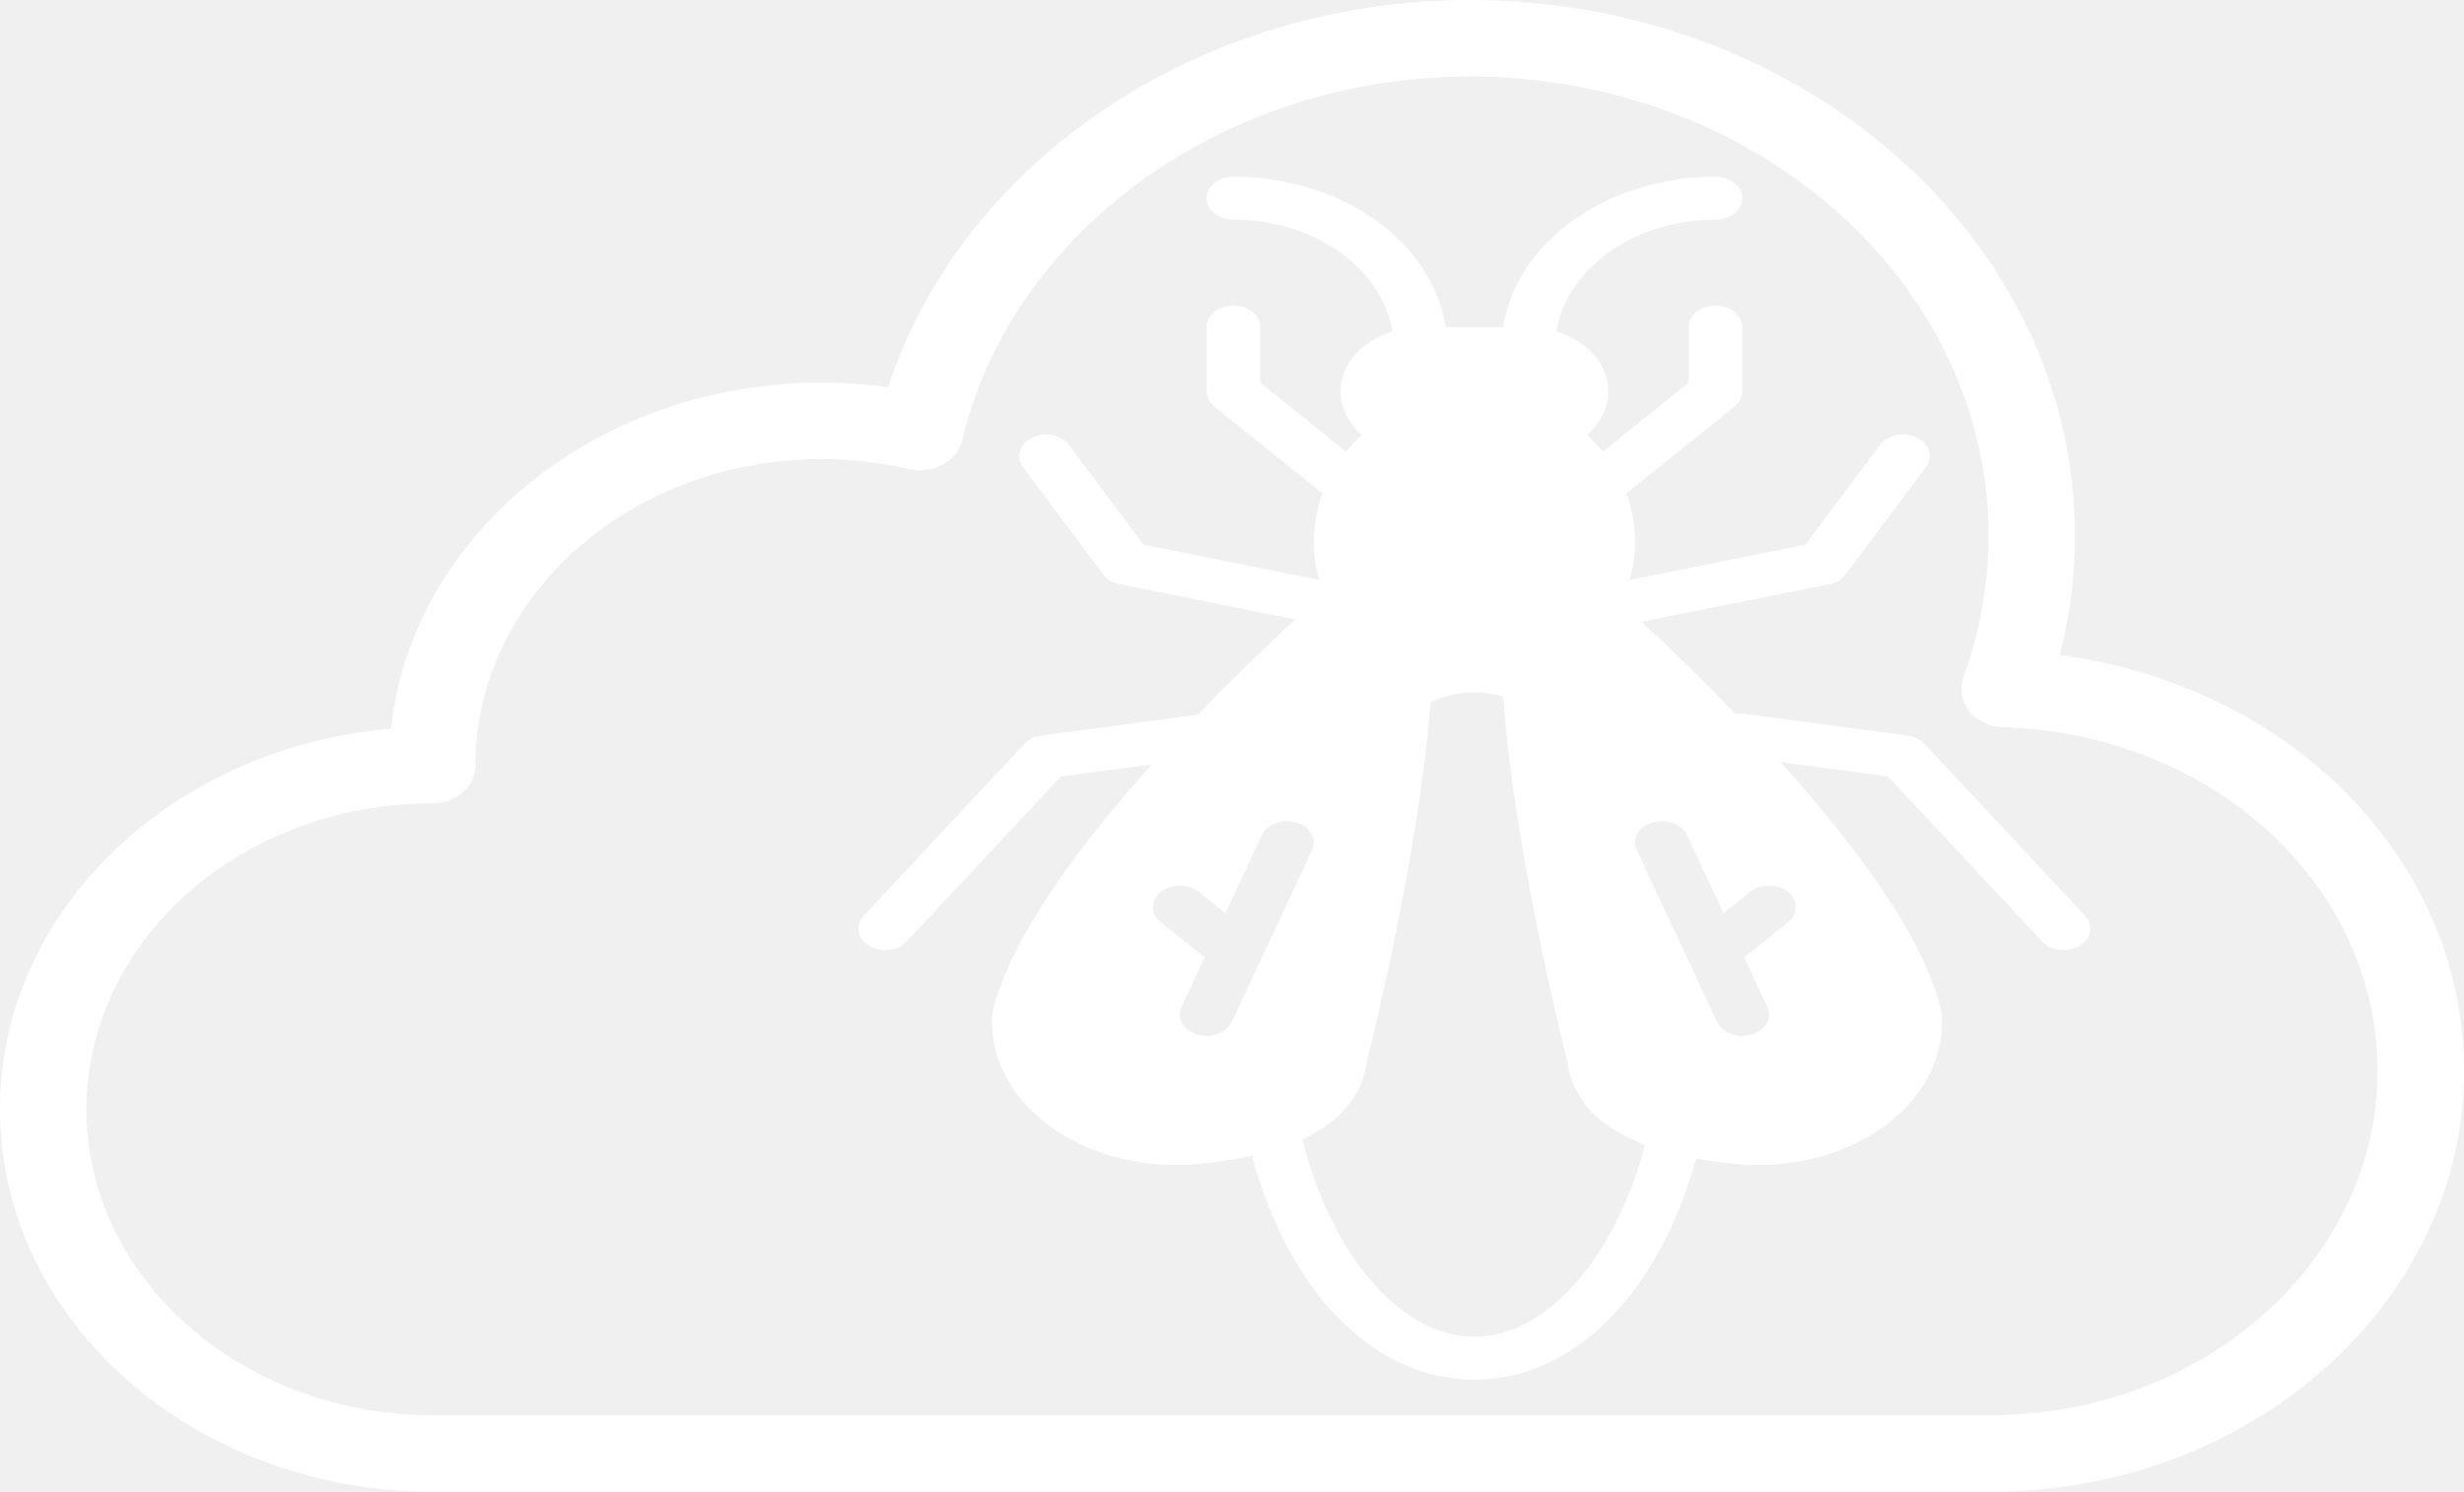
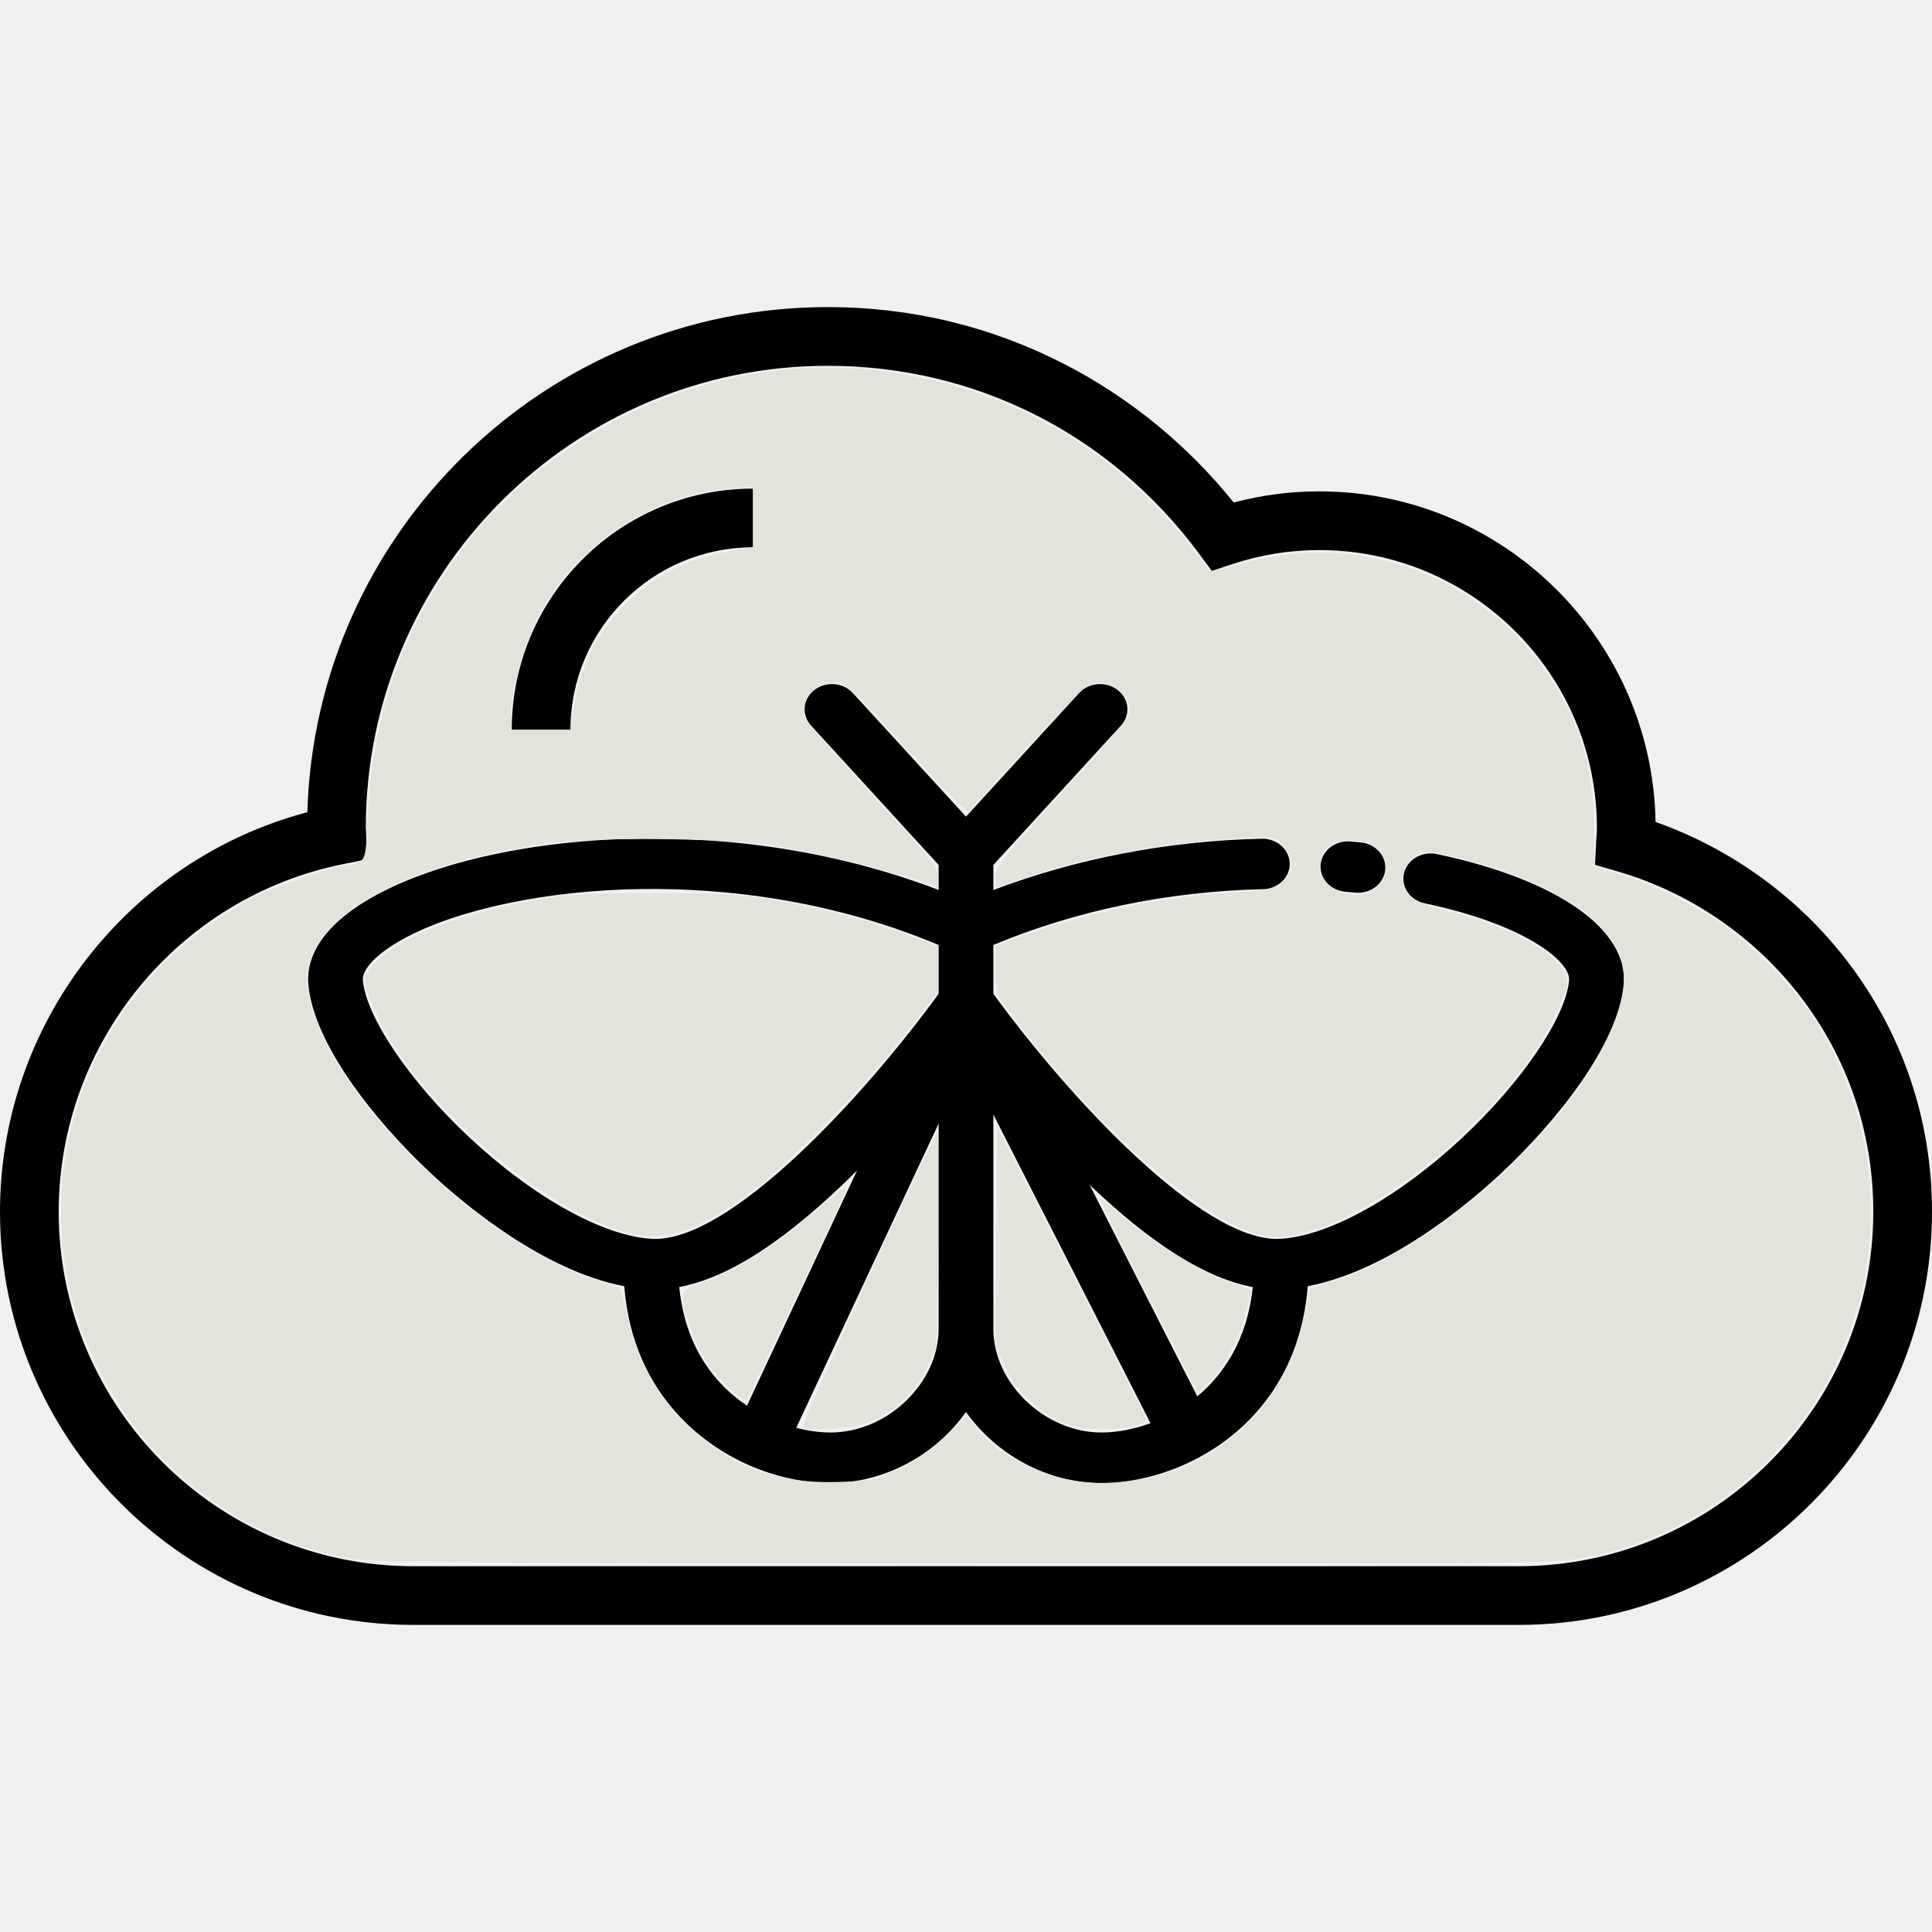
- <svg xmlns="http://www.w3.org/2000/svg" width="67.733mm" height="41.01mm" viewBox="0 0 67.733 41.01" version="1.1" id="svg21" xml:space="preserve">
-   <defs id="defs18" />
-   <g id="layer1" transform="translate(0,-13.36146)">
-     <g id="g84" transform="matrix(0.1322914,0,0,0.1171064,0,3.887436)" style="fill:#ffffff">
-       <g id="g29" style="fill:#ffffff">
-         <g id="g27" style="fill:#ffffff">
-           <path d="m 428.018,234.699 c 2.088,-9.158 3.14,-18.553 3.14,-28.044 0,-69.342 -56.412,-125.754 -125.754,-125.754 -56.057,0 -105.517,37.724 -120.855,90.895 -4.579,-0.711 -9.219,-1.07 -13.882,-1.07 -46.636,0 -85.088,35.728 -89.417,81.25 C 35.728,256.304 0,294.697 0,341.333 c 0,49.532 40.294,89.766 89.825,89.766 h 323.917 c 54.18,0 98.259,-44.559 98.259,-98.749 C 512,282.714 475.926,241.817 428.018,234.699 Z M 413.693,413.134 H 89.825 c -39.623,0 -71.86,-32.178 -71.86,-71.802 0,-39.622 32.237,-71.83 71.86,-71.83 4.961,0 8.982,-4.007 8.982,-8.967 0,-39.623 32.237,-71.853 71.86,-71.853 6.18,0 12.312,0.79 18.228,2.333 2.386,0.627 4.908,0.242 6.991,-1.043 2.088,-1.289 3.557,-3.381 4.07,-5.78 10.474,-49.443 54.825,-85.329 105.447,-85.329 59.434,0 107.789,48.356 107.789,107.791 0,11.355 -1.754,22.535 -5.215,33.224 -0.869,2.68 -0.43,5.61 1.184,7.917 1.614,2.307 4.219,3.724 7.031,3.829 43.649,1.588 77.842,37.016 77.842,80.726 0.001,44.339 -36.06,80.784 -80.341,80.784 z" id="path25" style="fill:#ffffff" />
-         </g>
+ <svg xmlns="http://www.w3.org/2000/svg" version="1.1" id="Layer_1" x="0px" y="0px" viewBox="0 0 512 512" style="enable-background:new 0 0 512 512;" xml:space="preserve">
+   <defs id="defs45" />
+   <g id="g10">
+     <g id="g8">
+       <g id="g6">
+         <path d="M489.579,254.766c-12.942-16.932-30.829-29.887-50.839-36.933c-0.828-48.454-40.501-87.618-89.148-87.618     c-7.618,0-15.213,0.993-22.647,2.958c-12.102-15.076-27.37-27.615-44.441-36.457c-19.642-10.173-40.881-15.331-63.127-15.331     c-74.705,0-135.736,59.676-137.931,133.859C33.885,227.82,0,271.349,0,321.107c0,60.383,49.125,109.508,109.508,109.508h292.983     C462.875,430.615,512,381.49,512,321.107C512,296.896,504.246,273.956,489.579,254.766z M402.491,415.061H109.508     c-51.806,0-93.953-42.147-93.953-93.953c0-44.549,31.647-83.274,75.248-92.079l6.342-1.281l-0.106-6.47     c-0.008-0.465-0.036-0.923-0.069-1.38c-0.012-0.173-0.031-0.344-0.031-0.52c0-67.512,54.925-122.437,122.436-122.437     c39.135,0,75.005,18.162,98.411,49.828l3.349,4.53l5.348-1.769c7.542-2.494,15.317-3.759,23.108-3.759     c40.587,0,73.606,33.019,73.606,73.607c0,0.645-0.05,1.382-0.103,2.164c-0.034,0.505-0.067,1.011-0.093,1.518l-0.303,6.145     l5.911,1.709c19.171,5.544,36.435,17.369,48.61,33.297c12.577,16.453,19.224,36.127,19.224,56.895     C496.445,372.913,454.297,415.061,402.491,415.061z" id="path2" />
+         <path d="M135.62,193.401h15.555c0-26.66,21.69-48.35,48.351-48.35v-15.555C164.289,129.495,135.62,158.163,135.62,193.401z" id="path4" />
      </g>
-       <g id="g31" style="fill:#ffffff">
- </g>
-       <g id="g33" style="fill:#ffffff">
- </g>
-       <g id="g35" style="fill:#ffffff">
- </g>
-       <g id="g37" style="fill:#ffffff">
- </g>
-       <g id="g39" style="fill:#ffffff">
- </g>
-       <g id="g41" style="fill:#ffffff">
- </g>
-       <g id="g43" style="fill:#ffffff">
- </g>
-       <g id="g45" style="fill:#ffffff">
- </g>
-       <g id="g47" style="fill:#ffffff">
- </g>
-       <g id="g49" style="fill:#ffffff">
- </g>
-       <g id="g51" style="fill:#ffffff">
- </g>
-       <g id="g53" style="fill:#ffffff">
- </g>
-       <g id="g55" style="fill:#ffffff">
- </g>
-       <g id="g57" style="fill:#ffffff">
- </g>
-       <g id="g59" style="fill:#ffffff">
- </g>
-     </g>
-     <g id="g303" transform="matrix(0.08052635,0,0,0.06459541,19.91605,18.22007)" style="fill:#ffffff">
-       <g id="g248" style="fill:#ffffff">
-         <g id="g246" style="fill:#ffffff">
-           <path d="M 464.457,314.514 409.6,241.371 c -1.417,-1.883 -3.493,-3.145 -5.806,-3.529 l -54.857,-9.143 c -1.262,-0.21 -2.487,-0.155 -3.648,0.128 C 333.851,214.052 322.66,200.585 313.06,189.44 l 64.018,-16 c 2.35,-0.585 4.37,-2.085 5.614,-4.16 l 27.429,-45.714 c 2.606,-4.334 1.198,-9.947 -3.127,-12.544 -4.334,-2.606 -9.957,-1.207 -12.544,3.127 l -25.49,42.469 -59.95,14.994 c 1.161,-5.184 1.847,-10.587 1.847,-16.183 0,-7.195 -1.115,-14.153 -3.035,-20.727 0.11,-0.101 0.247,-0.128 0.357,-0.238 L 344.75,97.893 c 1.719,-1.71 2.679,-4.041 2.679,-6.464 V 64 c 0,-5.047 -4.096,-9.143 -9.143,-9.143 -5.047,0 -9.143,4.096 -9.143,9.143 v 23.643 l -29.339,29.33 c -1.618,-2.505 -3.438,-4.846 -5.385,-7.067 4.489,-4.882 7.296,-11.337 7.296,-18.478 0,-11.703 -7.406,-21.641 -17.746,-25.573 3.584,-26.807 26.542,-47.57 54.318,-47.57 5.047,0 9.143,-4.096 9.143,-9.143 0,-5.047 -4.096,-9.143 -9.143,-9.143 -37.23,0 -67.986,27.977 -72.512,64 h -19.547 c -4.526,-36.023 -35.282,-64 -72.512,-64 -5.047,0 -9.143,4.096 -9.143,9.143 0,5.047 4.096,9.143 9.143,9.143 27.776,0 50.734,20.763 54.318,47.57 -10.341,3.931 -17.746,13.87 -17.746,25.573 0,7.141 2.807,13.595 7.296,18.478 -1.947,2.222 -3.767,4.562 -5.394,7.067 L 182.86,87.643 V 64 c 0,-5.047 -4.096,-9.143 -9.143,-9.143 -5.047,0 -9.143,4.096 -9.143,9.143 v 27.429 c 0,2.423 0.96,4.754 2.679,6.464 l 36.571,36.571 c 0.11,0.11 0.247,0.137 0.357,0.238 -1.92,6.574 -3.035,13.531 -3.035,20.727 0,5.595 0.686,10.999 1.847,16.183 l -59.95,-14.994 -25.49,-42.469 c -2.597,-4.334 -8.219,-5.723 -12.544,-3.127 -4.325,2.597 -5.733,8.21 -3.127,12.544 l 27.429,45.714 c 1.243,2.075 3.264,3.575 5.614,4.16 l 59.886,14.976 c -9.801,11.355 -21.339,25.225 -33.152,40.512 l -53.449,8.914 c -2.313,0.384 -4.398,1.646 -5.806,3.529 l -54.857,73.143 c -3.026,4.041 -2.213,9.774 1.829,12.8 1.646,1.234 3.566,1.829 5.477,1.829 2.779,0 5.522,-1.262 7.323,-3.657 l 52.663,-70.217 31.031,-5.166 c -25.143,34.935 -48.274,73.874 -54.382,105.472 -0.037,0.329 -0.338,3.319 -0.055,7.845 1.024,16.21 8.448,31.067 20.901,41.819 11.474,9.92 26.395,15.378 41.582,15.378 1.737,0 3.483,-0.064 5.221,-0.21 7.717,-0.64 14.592,-1.975 20.919,-3.712 C 192.622,474.935 221.815,512 256,512 c 33.819,0 62.939,-36.626 75.675,-94.117 5.038,1.115 10.331,2.039 16.155,2.523 1.746,0.146 3.483,0.21 5.23,0.21 15.186,0 30.107,-5.467 41.582,-15.378 12.453,-10.761 19.877,-25.609 20.901,-41.819 0.283,-4.526 -0.018,-7.515 -0.165,-8.585 -6.107,-31.525 -29.522,-70.629 -54.866,-105.673 l 36.654,6.107 52.663,70.217 c 1.792,2.395 4.544,3.657 7.323,3.657 1.902,0 3.831,-0.594 5.477,-1.829 4.041,-3.025 4.854,-8.758 1.828,-12.799 z m -291.328,45.267 c -1.371,3.666 -4.855,5.934 -8.558,5.934 -1.07,0 -2.149,-0.192 -3.209,-0.585 -4.727,-1.774 -7.122,-7.04 -5.358,-11.767 l 7.909,-21.093 -14.949,-14.949 c -3.575,-3.575 -3.575,-9.353 0,-12.928 3.575,-3.575 9.353,-3.575 12.928,0 l 9.079,9.079 12.462,-33.253 c 1.783,-4.727 7.04,-7.095 11.776,-5.358 4.727,1.783 7.122,7.049 5.349,11.776 z M 256,493.714 c -24.923,0 -48.603,-34.167 -58.734,-83.904 1.417,-0.832 2.743,-1.728 4.032,-2.642 0.539,-0.384 1.051,-0.786 1.573,-1.189 1.801,-1.39 3.438,-2.88 4.946,-4.443 0.521,-0.53 1.061,-1.042 1.536,-1.591 1.554,-1.783 2.898,-3.685 4.105,-5.659 0.366,-0.613 0.722,-1.225 1.051,-1.856 1.143,-2.13 2.121,-4.352 2.871,-6.693 0.155,-0.466 0.265,-0.951 0.393,-1.426 0.741,-2.615 1.317,-5.312 1.582,-8.155 2.761,-13.797 18.039,-91.95 21.65,-152.512 8.256,-4.599 16.247,-5.531 24.823,-2.331 0,0.009 0,0.027 0.009,0.046 3.355,60.864 18.981,140.827 21.778,154.798 0.247,2.715 0.786,5.632 1.664,8.603 0.073,0.238 0.119,0.494 0.201,0.731 0.695,2.222 1.701,4.471 2.88,6.711 0.338,0.649 0.667,1.298 1.042,1.929 1.198,2.011 2.597,3.995 4.288,5.925 0.512,0.585 1.115,1.106 1.655,1.664 1.298,1.326 2.725,2.606 4.297,3.858 0.823,0.64 1.646,1.28 2.514,1.883 1.573,1.088 3.319,2.112 5.147,3.099 0.896,0.494 1.728,1.033 2.679,1.49 0.091,0.037 0.155,0.091 0.247,0.137 -10.394,48.366 -33.827,81.527 -58.229,81.527 z M 363.035,304.393 c 3.575,3.575 3.575,9.353 0,12.928 l -14.949,14.949 7.899,21.093 c 1.774,4.727 -0.622,9.993 -5.349,11.767 -1.061,0.393 -2.139,0.585 -3.209,0.585 -3.703,0 -7.186,-2.267 -8.567,-5.934 l -27.429,-73.143 c -1.765,-4.727 0.631,-9.993 5.358,-11.776 4.727,-1.737 9.993,0.631 11.767,5.358 l 12.471,33.253 9.079,-9.079 c 3.576,-3.576 9.355,-3.576 12.929,-0.001 z" id="path244" style="fill:#ffffff" />
-         </g>
-       </g>
-       <g id="g250" style="fill:#ffffff">
- </g>
-       <g id="g252" style="fill:#ffffff">
- </g>
-       <g id="g254" style="fill:#ffffff">
- </g>
-       <g id="g256" style="fill:#ffffff">
- </g>
-       <g id="g258" style="fill:#ffffff">
- </g>
-       <g id="g260" style="fill:#ffffff">
- </g>
-       <g id="g262" style="fill:#ffffff">
- </g>
-       <g id="g264" style="fill:#ffffff">
- </g>
-       <g id="g266" style="fill:#ffffff">
- </g>
-       <g id="g268" style="fill:#ffffff">
- </g>
-       <g id="g270" style="fill:#ffffff">
- </g>
-       <g id="g272" style="fill:#ffffff">
- </g>
-       <g id="g274" style="fill:#ffffff">
- </g>
-       <g id="g276" style="fill:#ffffff">
- </g>
-       <g id="g278" style="fill:#ffffff">
- </g>
    </g>
  </g>
+   <g id="g12">
+ </g>
+   <g id="g14">
+ </g>
+   <g id="g16">
+ </g>
+   <g id="g18">
+ </g>
+   <g id="g20">
+ </g>
+   <g id="g22">
+ </g>
+   <g id="g24">
+ </g>
+   <g id="g26">
+ </g>
+   <g id="g28">
+ </g>
+   <g id="g30">
+ </g>
+   <g id="g32">
+ </g>
+   <g id="g34">
+ </g>
+   <g id="g36">
+ </g>
+   <g id="g38">
+ </g>
+   <g id="g40">
+ </g>
+   <g id="g115" transform="matrix(0.6810312,0,0,0.6283637,81.65594,126.2848)" style="fill:#000000">
+     <g id="g51" style="fill:#000000">
+       <g id="g49" style="fill:#000000">
+         <path d="m 439.197,159.224 c -5.731,-1.312 -11.439,2.277 -12.748,8.009 -1.309,5.732 2.277,11.44 8.009,12.748 39.456,9.007 56.878,24.728 56.229,32.515 -1.298,15.565 -18.318,42.781 -41.389,66.184 -25.039,25.397 -52.317,41.805 -71.191,42.822 -29.997,1.609 -82.331,-59.942 -111.463,-103.355 v -20.582 c 32.006,-14.518 68.135,-22.638 104.938,-23.529 5.877,-0.143 10.527,-5.023 10.385,-10.9 -0.142,-5.877 -5.046,-10.54 -10.9,-10.385 -36.319,0.88 -72.075,8.33 -104.422,21.637 v -10.565 l 49.651,-58.78 c 3.793,-4.491 3.228,-11.209 -1.264,-15.002 -4.491,-3.793 -11.208,-3.229 -15.002,1.264 L 256,143.432 211.97,91.306 c -3.795,-4.494 -10.513,-5.058 -15.002,-1.264 -4.491,3.793 -5.057,10.51 -1.264,15.002 l 49.651,58.78 v 10.534 C 197.951,154.78 152.99,151.719 122.391,152.875 81.448,154.422 43.592,164.529 21.128,179.914 2.443,192.707 -0.624,205.655 0.094,214.265 c 2.096,25.158 25.883,57.492 47.445,79.363 12.657,12.838 43.659,41.288 75.48,47.848 3.551,48.611 34.413,68.727 48.135,75.304 10.477,5.032 21.595,7.693 32.15,7.693 21.401,0 41.123,-12.215 52.696,-29.971 11.573,17.756 31.295,29.971 52.696,29.971 12.811,0 26.525,-3.96 38.615,-11.152 0.009,-0.005 0.018,-0.011 0.027,-0.016 0.014,-0.009 0.028,-0.017 0.042,-0.025 14.661,-8.741 38.515,-29.353 41.606,-71.804 31.82,-6.562 62.819,-35.01 75.474,-47.847 21.562,-21.871 45.349,-54.205 47.445,-79.363 1.939,-23.271 -25.922,-44.361 -72.708,-55.042 z M 133.89,321.502 C 115.017,320.485 87.739,304.077 62.7,278.68 39.628,255.277 22.607,228.06 21.311,212.496 c -0.341,-4.09 4.087,-9.703 11.845,-15.017 18.997,-13.01 53.498,-21.95 90.037,-23.33 30.162,-1.141 75.329,2.126 122.16,23.417 v 20.58 c -29.125,43.41 -81.436,104.997 -111.463,103.356 z m 36.892,70.364 c -11.349,-8.239 -23.894,-23.282 -26.367,-50.032 19.644,-3.994 42.454,-20.213 69.204,-49.174 z m 74.571,-32.332 c 0,22.843 -20.043,43.647 -42.05,43.647 -4.256,0 -8.809,-0.697 -13.359,-1.984 l 55.41,-128.326 v 86.663 z m 63.342,43.647 c -22.008,0 -42.05,-20.804 -42.05,-43.647 v -90.467 l 61.154,130.193 c -6.378,2.532 -13.021,3.921 -19.104,3.921 z m 37.306,-15.249 -41.91,-89.224 c 24.303,25.181 45.259,39.419 63.49,43.125 -2.203,23.265 -12.174,37.596 -21.58,46.099 z" id="path47" style="fill:#000000" />
+       </g>
+     </g>
+     <g id="g57" style="fill:#000000">
+       <g id="g55" style="fill:#000000">
+         <path d="m 409.685,154.33 c -1.353,-0.147 -2.715,-0.284 -4.086,-0.412 -5.853,-0.542 -11.042,3.759 -11.587,9.613 -0.546,5.854 3.758,11.042 9.612,11.588 1.264,0.117 2.52,0.244 3.768,0.379 0.39,0.043 0.776,0.063 1.159,0.063 5.365,0 9.98,-4.044 10.571,-9.5 0.633,-5.846 -3.593,-11.098 -9.437,-11.731 z" id="path53" style="fill:#000000" />
+       </g>
+     </g>
+     <g id="g59" style="fill:#000000">
+ </g>
+     <g id="g61" style="fill:#000000">
+ </g>
+     <g id="g63" style="fill:#000000">
+ </g>
+     <g id="g65" style="fill:#000000">
+ </g>
+     <g id="g67" style="fill:#000000">
+ </g>
+     <g id="g69" style="fill:#000000">
+ </g>
+     <g id="g71" style="fill:#000000">
+ </g>
+     <g id="g73" style="fill:#000000">
+ </g>
+     <g id="g75" style="fill:#000000">
+ </g>
+     <g id="g77" style="fill:#000000">
+ </g>
+     <g id="g79" style="fill:#000000">
+ </g>
+     <g id="g81" style="fill:#000000">
+ </g>
+     <g id="g83" style="fill:#000000">
+ </g>
+     <g id="g85" style="fill:#000000">
+ </g>
+     <g id="g87" style="fill:#000000">
+ </g>
+   </g>
+   <path style="fill:#e3e2db;stroke-width:0.891" d="m 92.606,413.037 c -41.888,-7.584 -73.948,-44.082 -76.288,-86.847 -1.467,-26.825 8.648,-52.747 28.025,-71.814 5.991,-5.895 15.566,-12.873 22.499,-16.396 5.92,-3.009 18.708,-7.563 23.618,-8.412 6.801,-1.176 6.358,-0.361 6.955,-12.792 1.205,-25.14 8.018,-46.331 21.121,-65.698 24.776,-36.62 69.161,-57.588 112.293,-53.048 23.017,2.423 42.588,9.888 60.764,23.178 7.203,5.266 18.867,16.808 24.32,24.063 2.394,3.186 4.468,5.945 4.608,6.131 0.14,0.186 3.979,-0.737 8.532,-2.05 31.601,-9.115 64.565,3.454 82.497,31.456 7.446,11.627 10.877,23.914 10.886,38.987 l 0.006,9.909 5.57,1.535 c 7.344,2.024 20.426,8.22 27.515,13.033 7.404,5.027 19.099,16.702 23.922,23.881 25.413,37.832 20.79,87.047 -11.18,119.017 -12.882,12.882 -29.421,21.765 -47.31,25.411 -8.951,1.824 -10.674,1.843 -165.316,1.763 C 127.216,414.276 98.167,414.043 92.606,413.037 Z M 238.314,389.207 c 4.541,-2.156 8.784,-5.087 12.415,-8.573 l 5.516,-5.297 2.862,3.409 c 7.346,8.75 20.118,14.286 32.959,14.286 26.368,0 48.596,-18.311 53.609,-44.16 l 1.46,-7.527 4.902,-1.422 c 32.677,-9.478 75.874,-52.563 78.196,-77.994 0.608,-6.655 -0.926,-10.902 -5.83,-16.145 -4.807,-5.14 -11.623,-9.427 -20.875,-13.132 -9.373,-3.753 -23.6,-7.431 -26.211,-6.776 -3.398,0.853 -5.674,3.706 -5.674,7.115 0,4.1 2.674,6.079 10.87,8.048 18.098,4.348 32.802,12.913 32.8,19.106 -8.9e-4,2.972 -4.23,11.914 -8.857,18.728 -18.272,26.906 -53.721,51.276 -70.851,48.707 -14.963,-2.244 -43.46,-26.933 -67.019,-58.064 -4.734,-6.255 -4.781,-6.381 -4.781,-12.616 v -6.298 l 7.452,-2.696 c 16.759,-6.064 36.903,-10.271 54.043,-11.285 11.841,-0.701 12.926,-0.938 15.126,-3.299 2.516,-2.7 2.306,-6.533 -0.511,-9.351 -2.317,-2.317 -2.328,-2.318 -13.146,-1.736 -18.594,1.001 -39.005,4.836 -55.603,10.446 l -7.361,2.488 v -2.889 c 0,-2.511 2.271,-5.368 17.327,-21.804 9.53,-10.403 17.587,-19.735 17.905,-20.737 1.765,-5.561 -5.692,-10.861 -11.163,-7.933 -1.218,0.652 -23.162,24.036 -31.187,33.234 -0.336,0.385 -6.546,-5.831 -13.8,-13.814 -18.092,-19.912 -18.528,-20.308 -22.335,-20.308 -4.085,0 -7.548,3.262 -7.548,7.109 0,3.012 -0.933,1.87 21.612,26.432 11.71,12.757 14.037,15.743 14.037,18.01 v 2.718 l -5.125,-1.791 c -9.187,-3.211 -28.153,-7.771 -39.036,-9.386 -13.182,-1.956 -47.501,-2.243 -59.668,-0.498 -40.488,5.806 -65.418,20.828 -63.377,38.189 3.093,26.315 47.042,69.859 78.974,78.246 3.673,0.965 4.074,1.349 4.769,4.565 3.491,16.164 8.081,24.94 17.766,33.968 10.977,10.232 23.043,14.695 38.584,14.272 9.256,-0.252 10.306,-0.474 16.773,-3.545 z M 364.838,235.22 c 1.811,-1.425 2.348,-2.633 2.348,-5.283 0,-4.637 -3.089,-7.13 -8.834,-7.13 -4.985,0 -7.753,1.742 -8.553,5.385 -1.538,7.002 8.882,11.871 15.039,7.028 z M 152.259,186.516 c 1.637,-10.531 6.56,-19.911 14.263,-27.178 7.592,-7.162 15.232,-11.063 25.438,-12.99 l 7.675,-1.449 v -7.966 -7.966 l -6.727,0.569 c -21.091,1.783 -40.955,15.401 -50.675,34.74 -3.714,7.389 -6.766,18.581 -6.766,24.808 v 4.314 h 7.861 7.861 z" id="path952" />
+   <path style="fill:#e3e2db;stroke-width:0.891" d="m 165.769,326.591 c -22.265,-6.213 -55.338,-34.965 -65.56,-56.994 -4.668,-10.059 -4.677,-10.757 -0.192,-15.038 6.974,-6.657 21.683,-12.399 40.78,-15.92 8.628,-1.591 13.754,-1.898 32.102,-1.924 18.817,-0.027 23.393,0.246 33.103,1.976 13.301,2.37 24.12,5.232 34.853,9.219 l 7.798,2.897 v 5.981 5.981 l -7.506,9.655 c -13.201,16.982 -32.769,36.881 -44.427,45.178 -12.971,9.232 -21.357,11.668 -30.951,8.99 z" id="path954" />
+   <path style="fill:#e3e2db;stroke-width:0.891" d="m 193.221,367.881 c -5.033,-4.747 -8.142,-9.68 -10.486,-16.639 -2.864,-8.502 -2.625,-9.436 2.863,-11.204 9.404,-3.029 19.876,-9.724 32.692,-20.899 3.643,-3.176 6.396,-5.196 6.118,-4.487 -1.37,3.488 -25.95,55.746 -26.503,56.348 -0.352,0.382 -2.459,-1.022 -4.683,-3.119 z" id="path956" />
+   <path style="fill:#e3e2db;stroke-width:0.891" d="m 212.667,378.058 c -0.453,-0.733 34.187,-76.212 35.646,-77.67 0.251,-0.251 0.33,12.37 0.175,28.047 l -0.281,28.503 -2.363,5.04 c -2.792,5.955 -8.142,11.43 -13.953,14.28 -4.549,2.231 -18.17,3.506 -19.224,1.8 z" id="path958" />
+   <path style="fill:#e3e2db;stroke-width:0.891" d="m 281.009,376.6 c -6.611,-3.078 -12.091,-8.488 -14.869,-14.679 l -2.361,-5.261 0.235,-29.078 0.235,-29.078 19.607,38.397 c 10.784,21.119 19.726,38.732 19.87,39.141 0.486,1.373 -5.375,2.729 -11.759,2.72 -4.81,-0.007 -7.439,-0.526 -10.958,-2.164 z" id="path960" />
+   <path style="fill:#e3e2db;stroke-width:0.891" d="m 304.455,343.75 c -7.163,-13.956 -13.023,-25.668 -13.023,-26.027 0,-0.359 1.593,0.786 3.54,2.545 9.827,8.878 23.908,17.565 32.777,20.22 2.083,0.624 3.788,1.387 3.788,1.697 0,0.31 -0.614,2.921 -1.365,5.802 -1.745,6.699 -5.962,14.611 -9.739,18.272 l -2.955,2.864 z" id="path962" />
</svg>
